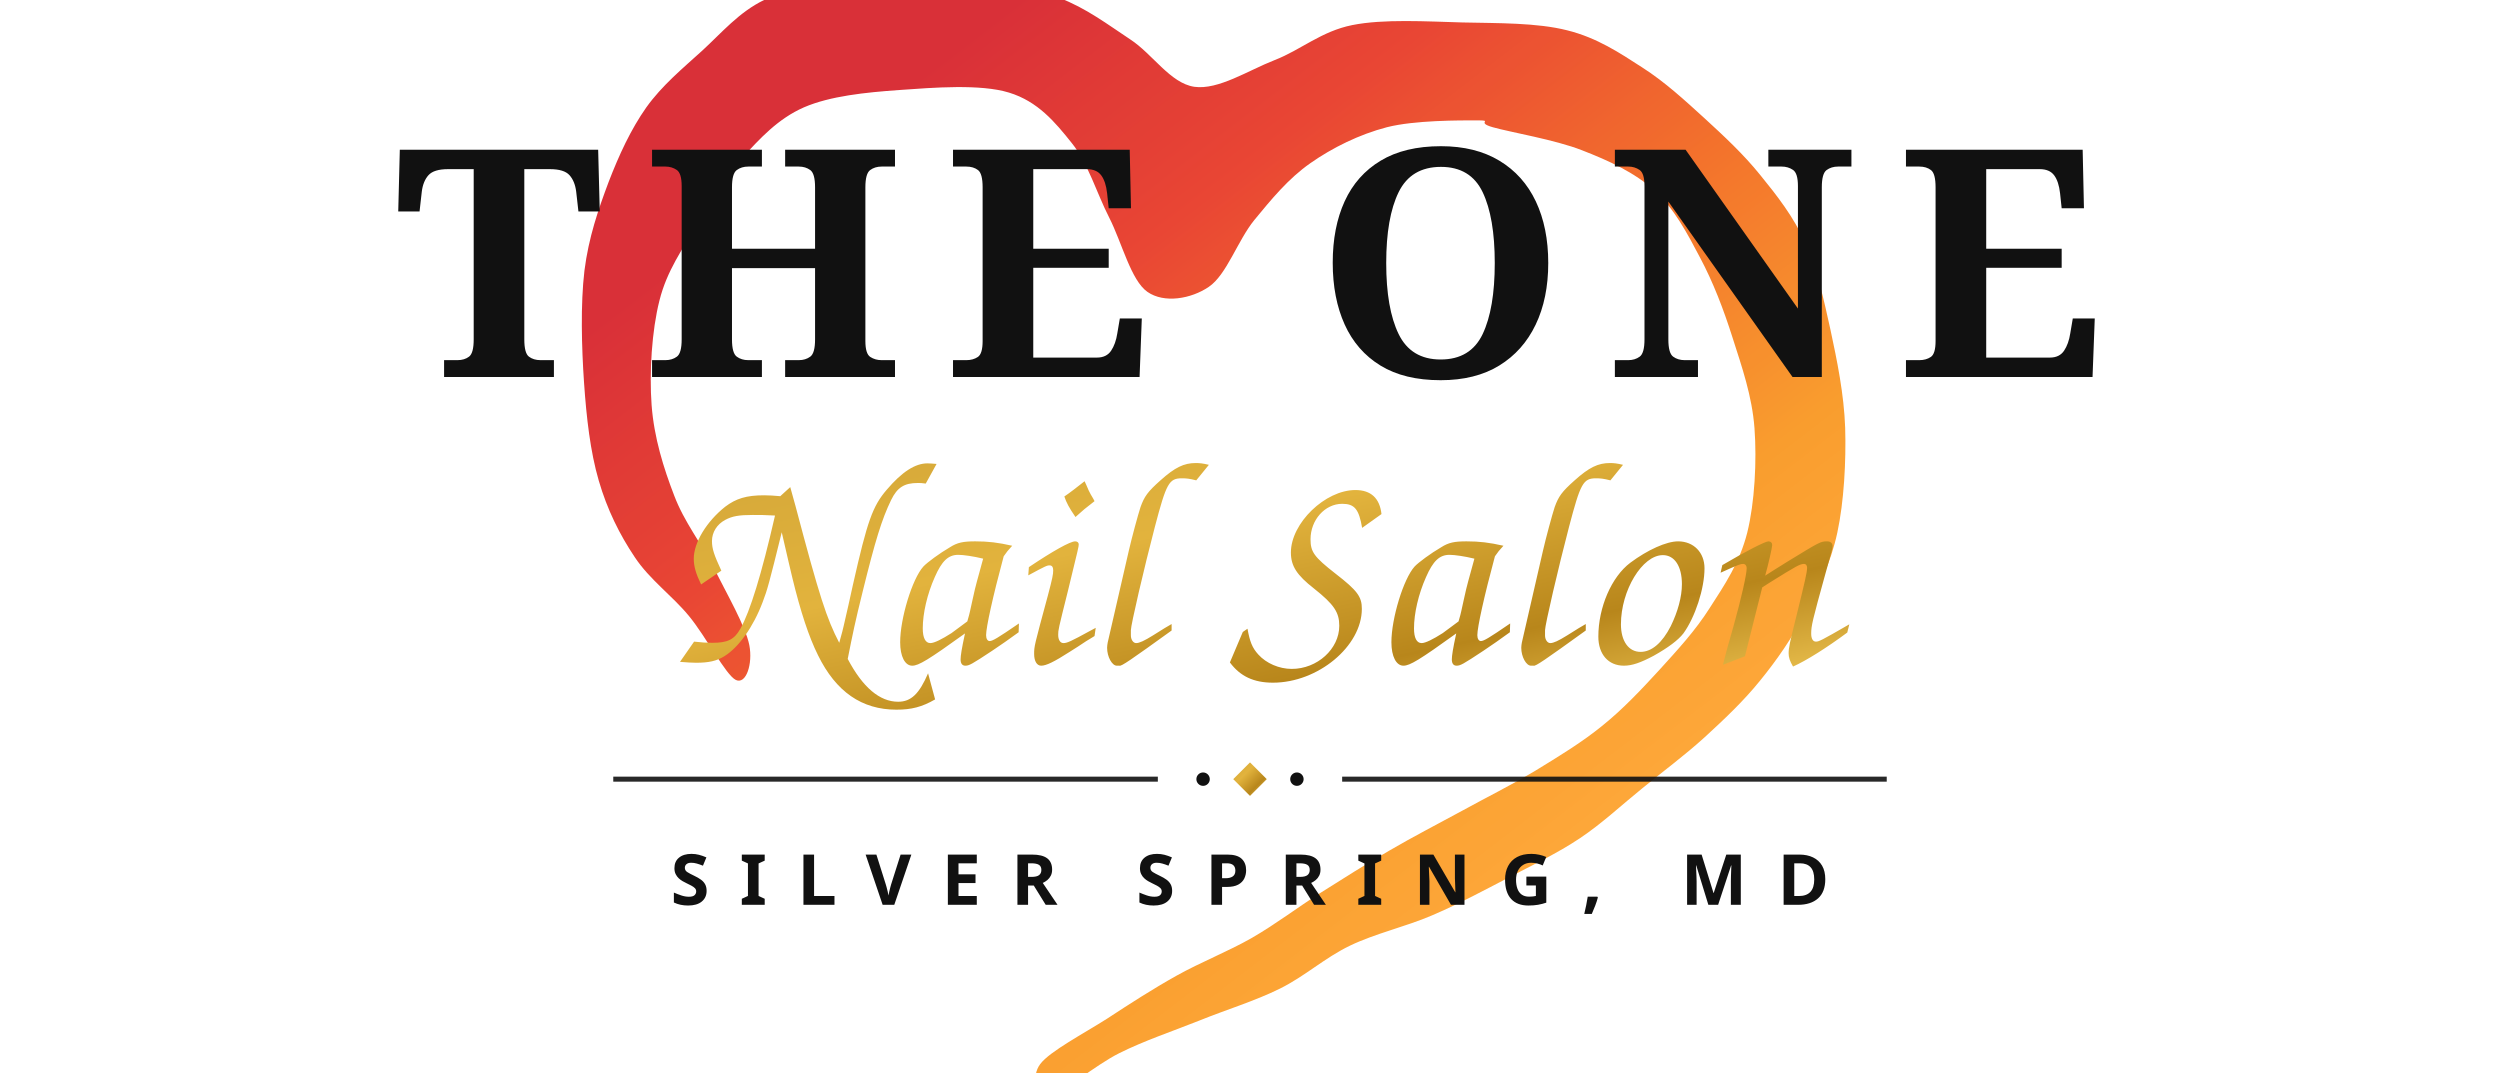
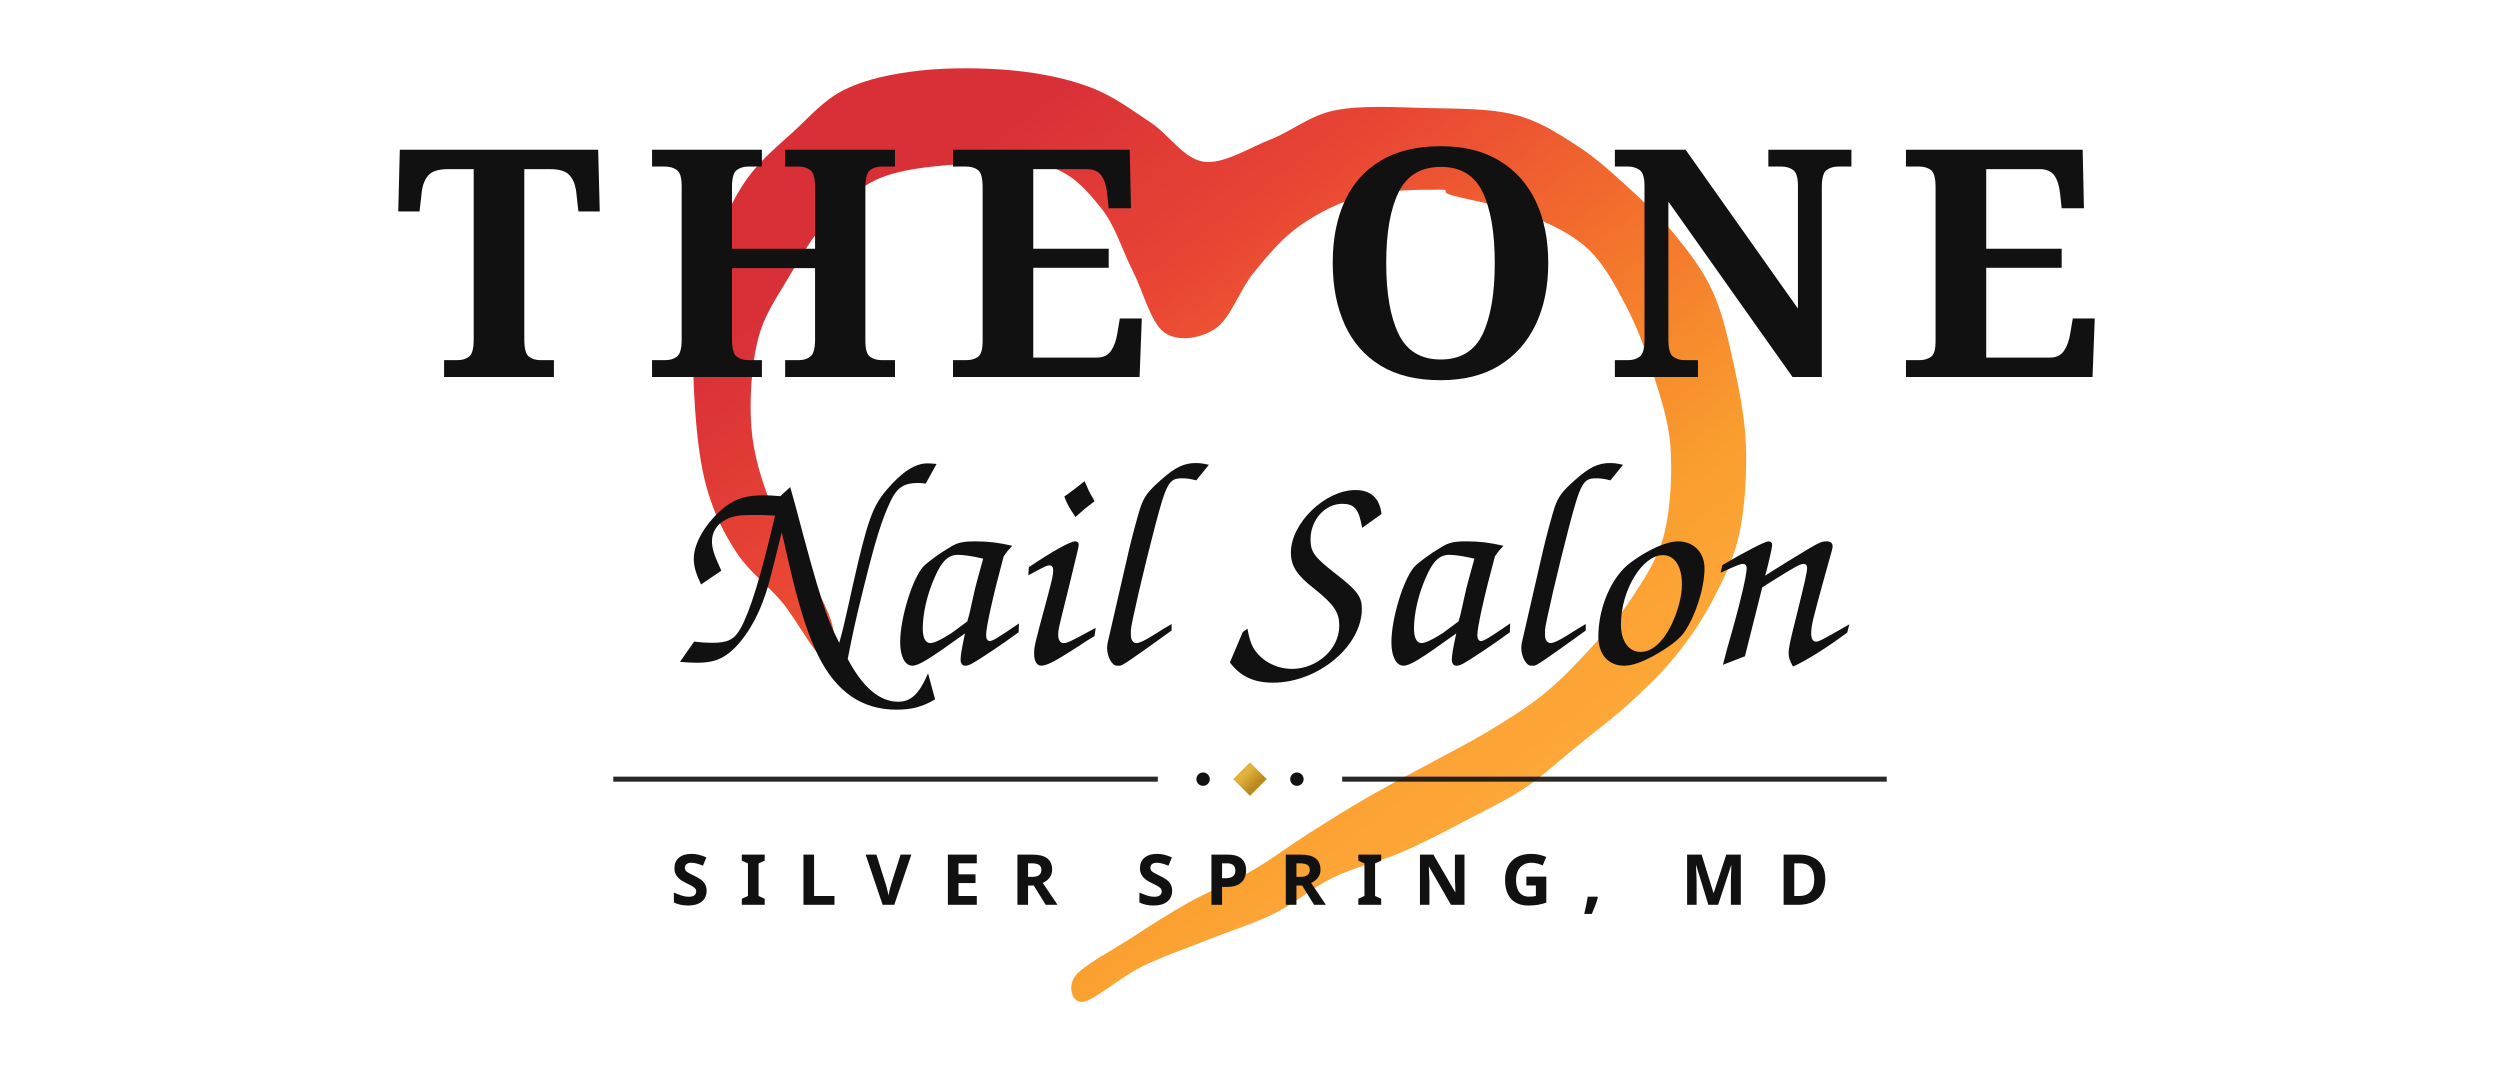
- <svg xmlns="http://www.w3.org/2000/svg" viewBox="0 0 1492 640" width="1492" height="640" overflow="visible">
+ <svg xmlns="http://www.w3.org/2000/svg" viewBox="0 0 1492 640" width="1492" height="640">
  <defs>
    <linearGradient id="gold" x1="0%" y1="0%" x2="100%" y2="100%">
      <stop offset="0%" stop-color="#D4A738" />
      <stop offset="35%" stop-color="#E2B33D" />
      <stop offset="70%" stop-color="#B8861B" />
      <stop offset="100%" stop-color="#FCD561" />
    </linearGradient>
    <linearGradient id="heart-grad" x1="20%" y1="15%" x2="80%" y2="85%">
      <stop offset="0%" stop-color="#D7262E" />
      <stop offset="25%" stop-color="#E83D2A" />
      <stop offset="50%" stop-color="#F26B22" />
      <stop offset="75%" stop-color="#F99824" />
      <stop offset="100%" stop-color="#FFA834" />
    </linearGradient>
  </defs>
-   <g class="logo-heart" transform="translate(746, 320) scale(1.2) translate(-716, -320)" opacity="0.95">
+   <g class="logo-heart" transform="translate(30, 0)" opacity="0.95">
    <path d="M 828.9 113.2 C 820.1 113.2, 797.9 113.1, 784.1 116.6 C 770.3 120.2, 757.0 126.8, 746.0 134.5 C 735.0 142.2, 726.6 152.5, 718.2 162.7 C 709.8 173.0, 704.4 190.0, 695.5 196.0 C 686.7 202.0, 673.3 204.3, 665.0 198.5 C 656.8 192.8, 652.3 174.0, 646.0 161.6 C 639.7 149.3, 635.6 134.7, 627.3 124.4 C 619.0 114.0, 610.5 103.8, 596.2 99.4 C 581.9 95.0, 558.6 96.9, 541.6 98.1 C 524.6 99.3, 507.2 101.1, 494.2 106.7 C 481.2 112.4, 472.3 122.2, 463.4 131.9 C 454.5 141.7, 447.7 153.5, 440.8 165.3 C 433.9 177.1, 426.0 187.9, 422.3 202.8 C 418.5 217.7, 417.2 238.7, 418.4 254.8 C 419.6 271.0, 424.4 286.2, 429.6 299.7 C 434.7 313.2, 443.1 323.4, 449.4 335.9 C 455.6 348.3, 465.2 364.9, 467.0 374.2 C 468.8 383.5, 465.4 393.9, 460.3 391.5 C 455.3 389.1, 445.3 369.7, 436.9 359.6 C 428.5 349.4, 417.5 341.7, 410.0 330.4 C 402.5 319.2, 396.3 306.8, 392.1 292.3 C 387.9 277.9, 386.0 261.1, 384.8 243.7 C 383.6 226.3, 383.0 204.6, 385.0 187.9 C 387.1 171.3, 391.9 157.5, 397.0 143.9 C 402.2 130.4, 408.1 117.6, 415.8 106.7 C 423.6 95.8, 433.8 87.4, 443.6 78.5 C 453.3 69.6, 461.8 59.4, 474.4 53.3 C 487.0 47.2, 502.4 44.0, 519.2 42.1 C 536.0 40.2, 558.2 40.4, 575.1 42.1 C 592.1 43.8, 607.5 47.1, 621.0 52.2 C 634.6 57.4, 645.2 65.5, 656.4 72.9 C 667.6 80.2, 676.3 94.7, 688.3 96.5 C 700.2 98.2, 715.2 88.3, 728.3 83.2 C 741.4 78.1, 751.4 68.9, 766.9 65.8 C 782.4 62.7, 803.8 64.0, 821.6 64.5 C 839.4 64.9, 858.7 64.6, 873.7 68.4 C 888.6 72.1, 899.8 79.6, 911.1 86.9 C 922.5 94.2, 932.2 103.2, 942.0 112.1 C 951.7 121.0, 961.4 130.0, 969.7 140.3 C 978.1 150.6, 986.3 161.1, 992.1 173.9 C 998.0 186.8, 1001.3 202.0, 1004.7 217.4 C 1008.0 232.8, 1011.4 249.3, 1012.0 266.1 C 1012.5 282.9, 1011.4 302.8, 1008.1 318.2 C 1004.8 333.6, 998.5 346.0, 992.1 358.2 C 985.7 370.5, 978.1 381.5, 969.7 391.8 C 961.4 402.1, 951.7 411.2, 942.0 420.1 C 932.2 429.0, 921.5 436.9, 911.2 445.3 C 900.9 453.6, 891.3 462.7, 880.1 470.2 C 868.9 477.7, 856.2 483.7, 844.0 490.1 C 831.7 496.5, 819.6 503.0, 806.5 508.6 C 793.5 514.2, 778.2 517.6, 765.6 523.7 C 753.0 529.8, 743.4 538.8, 730.9 545.0 C 718.4 551.2, 704.1 555.5, 690.8 560.9 C 677.5 566.2, 663.4 570.9, 651.0 577.1 C 638.6 583.3, 623.0 597.0, 616.4 597.9 C 609.8 598.8, 606.9 588.8, 611.7 582.5 C 616.4 576.2, 633.6 567.2, 645.0 559.9 C 656.3 552.5, 667.6 545.2, 679.6 538.5 C 691.6 531.8, 705.0 526.6, 716.9 519.8 C 728.7 513.0, 739.3 504.9, 750.7 497.6 C 762.1 490.4, 773.6 483.1, 785.4 476.3 C 797.2 469.4, 809.5 463.1, 821.6 456.5 C 833.6 449.9, 846.1 443.7, 857.8 436.7 C 869.4 429.6, 881.0 422.6, 891.3 414.2 C 901.6 405.9, 910.7 396.2, 919.6 386.5 C 928.5 376.7, 937.5 367.0, 944.7 355.6 C 952.0 344.3, 959.6 333.0, 963.3 318.2 C 967.0 303.3, 968.1 282.5, 966.9 266.3 C 965.7 250.2, 960.5 235.4, 956.0 221.3 C 951.5 207.1, 946.3 193.6, 939.8 181.4 C 933.4 169.2, 926.9 157.0, 917.2 148.1 C 907.4 139.2, 894.6 133.3, 881.2 128.1 C 867.8 122.8, 845.4 119.1, 836.7 116.6 C 827.9 114.1, 837.6 113.2, 828.9 113.2 Z" fill="url(#heart-grad)" />
  </g>
  <text x="746" y="225" font-family="'Playfair Display', 'Cinzel', 'Didot', 'Georgia', serif" font-size="190" font-weight="900" letter-spacing="24" fill="#111111" text-anchor="middle">THE ONE</text>
-   <text x="746" y="395" font-family="'Allura', 'Great Vibes', cursive" font-size="175" font-weight="400" letter-spacing="4" fill="url(#gold)" text-anchor="middle">Nail Salon</text>
+   <text x="746" y="395" font-family="'Allura', 'Great Vibes', cursive" font-size="175" font-weight="400" letter-spacing="4" fill="#111111" text-anchor="middle">Nail Salon</text>
  <g transform="translate(746, 465)">
    <line x1="-380" y1="0" x2="-55" y2="0" stroke="#111111" stroke-width="3" opacity="0.9" />
    <polygon points="0,-10 10,0 0,10 -10,0" fill="url(#gold)" />
    <circle cx="-28" cy="0" r="4" fill="#111111" />
    <circle cx="28" cy="0" r="4" fill="#111111" />
    <line x1="55" y1="0" x2="380" y2="0" stroke="#111111" stroke-width="3" opacity="0.9" />
  </g>
  <text x="746" y="540" font-family="'Poppins', 'Montserrat', sans-serif" font-size="42" font-weight="700" letter-spacing="18" fill="#111111" text-anchor="middle">SILVER SPRING, MD</text>
</svg>
